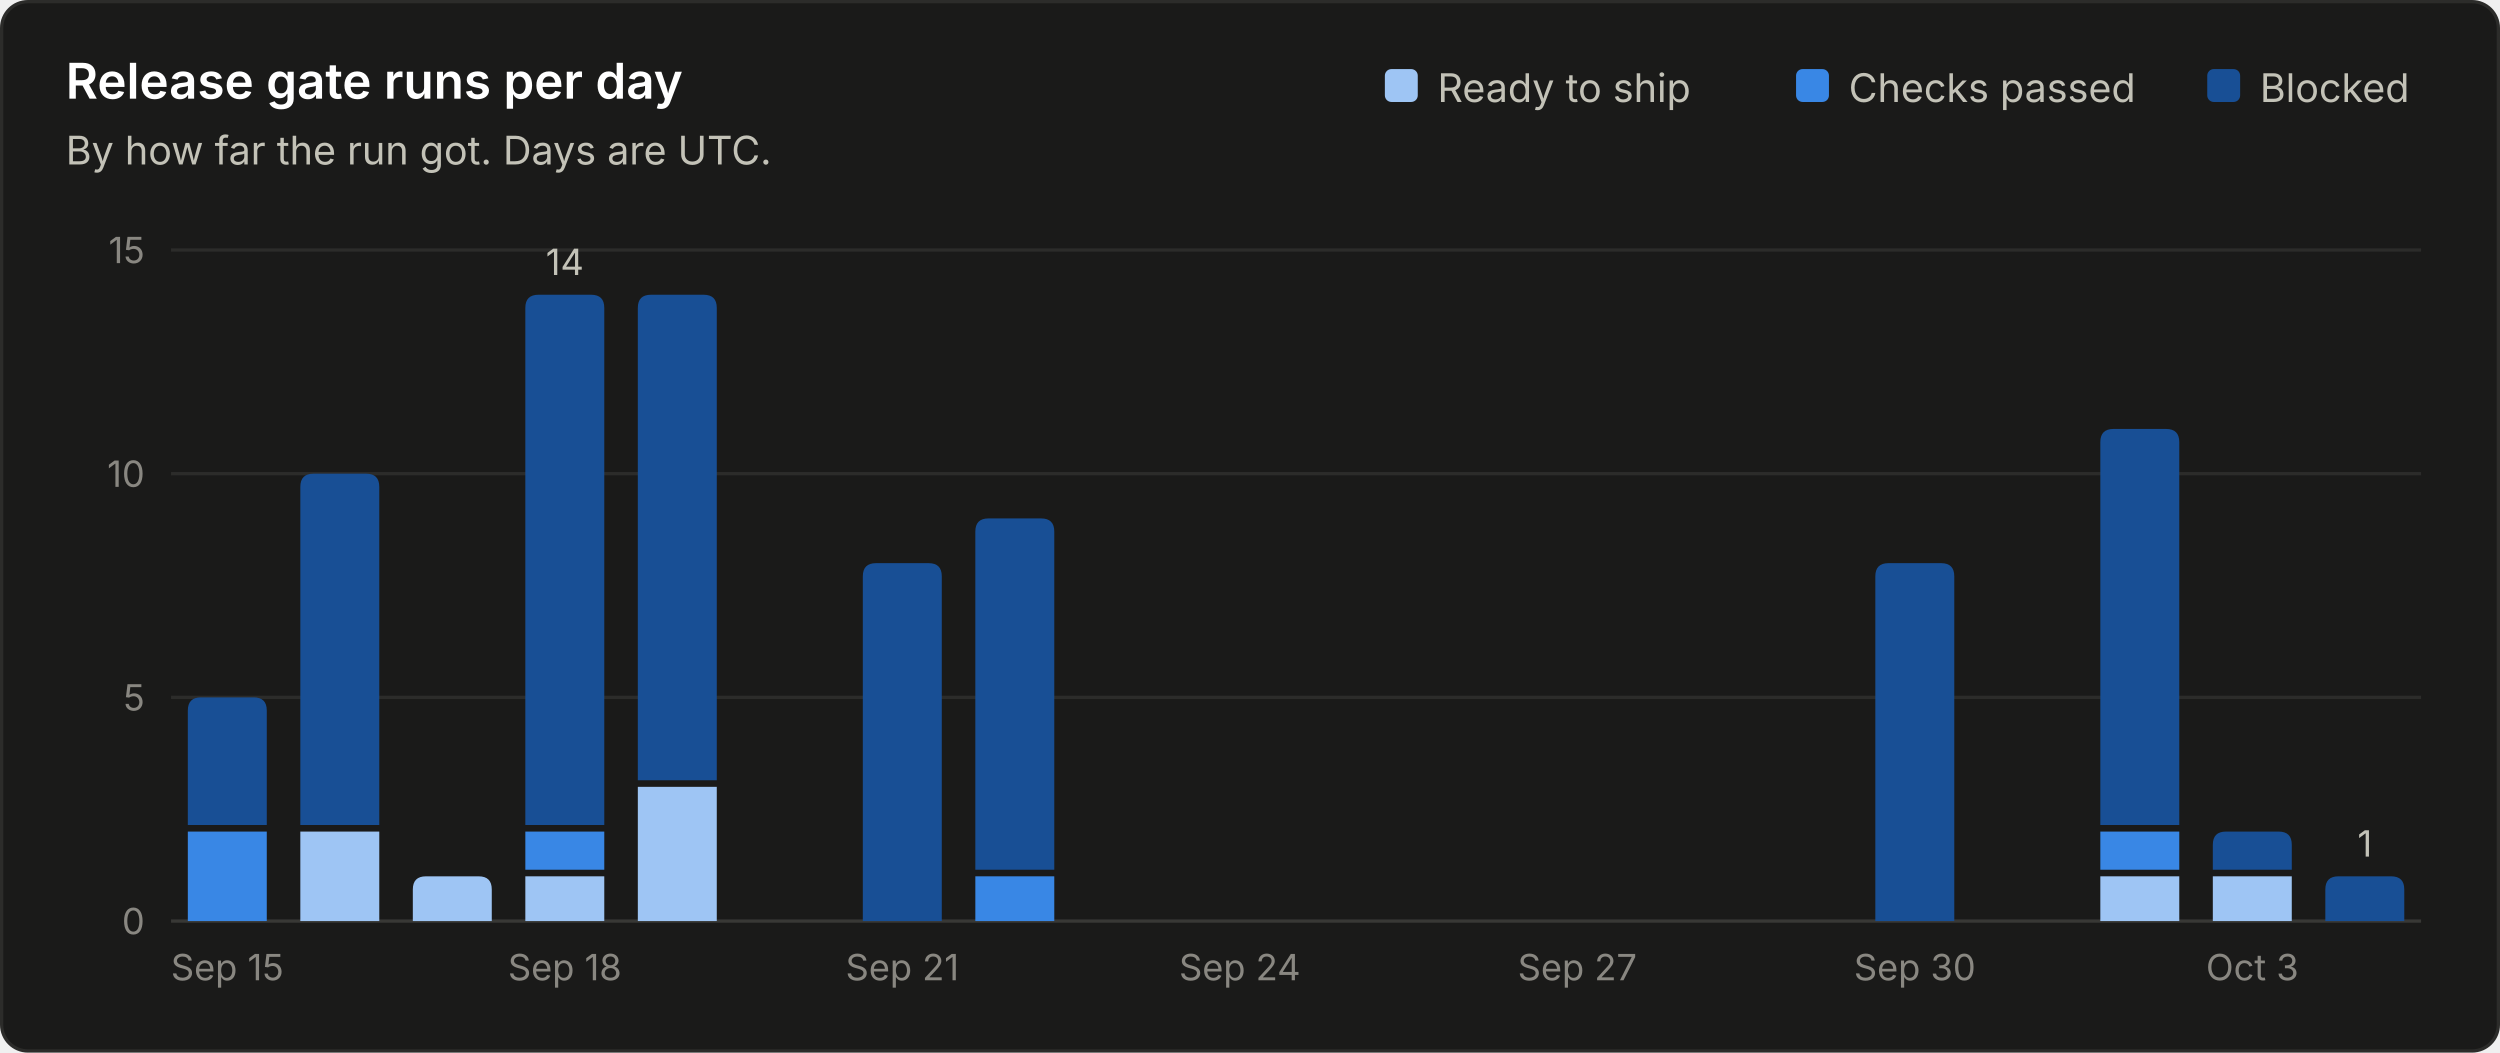
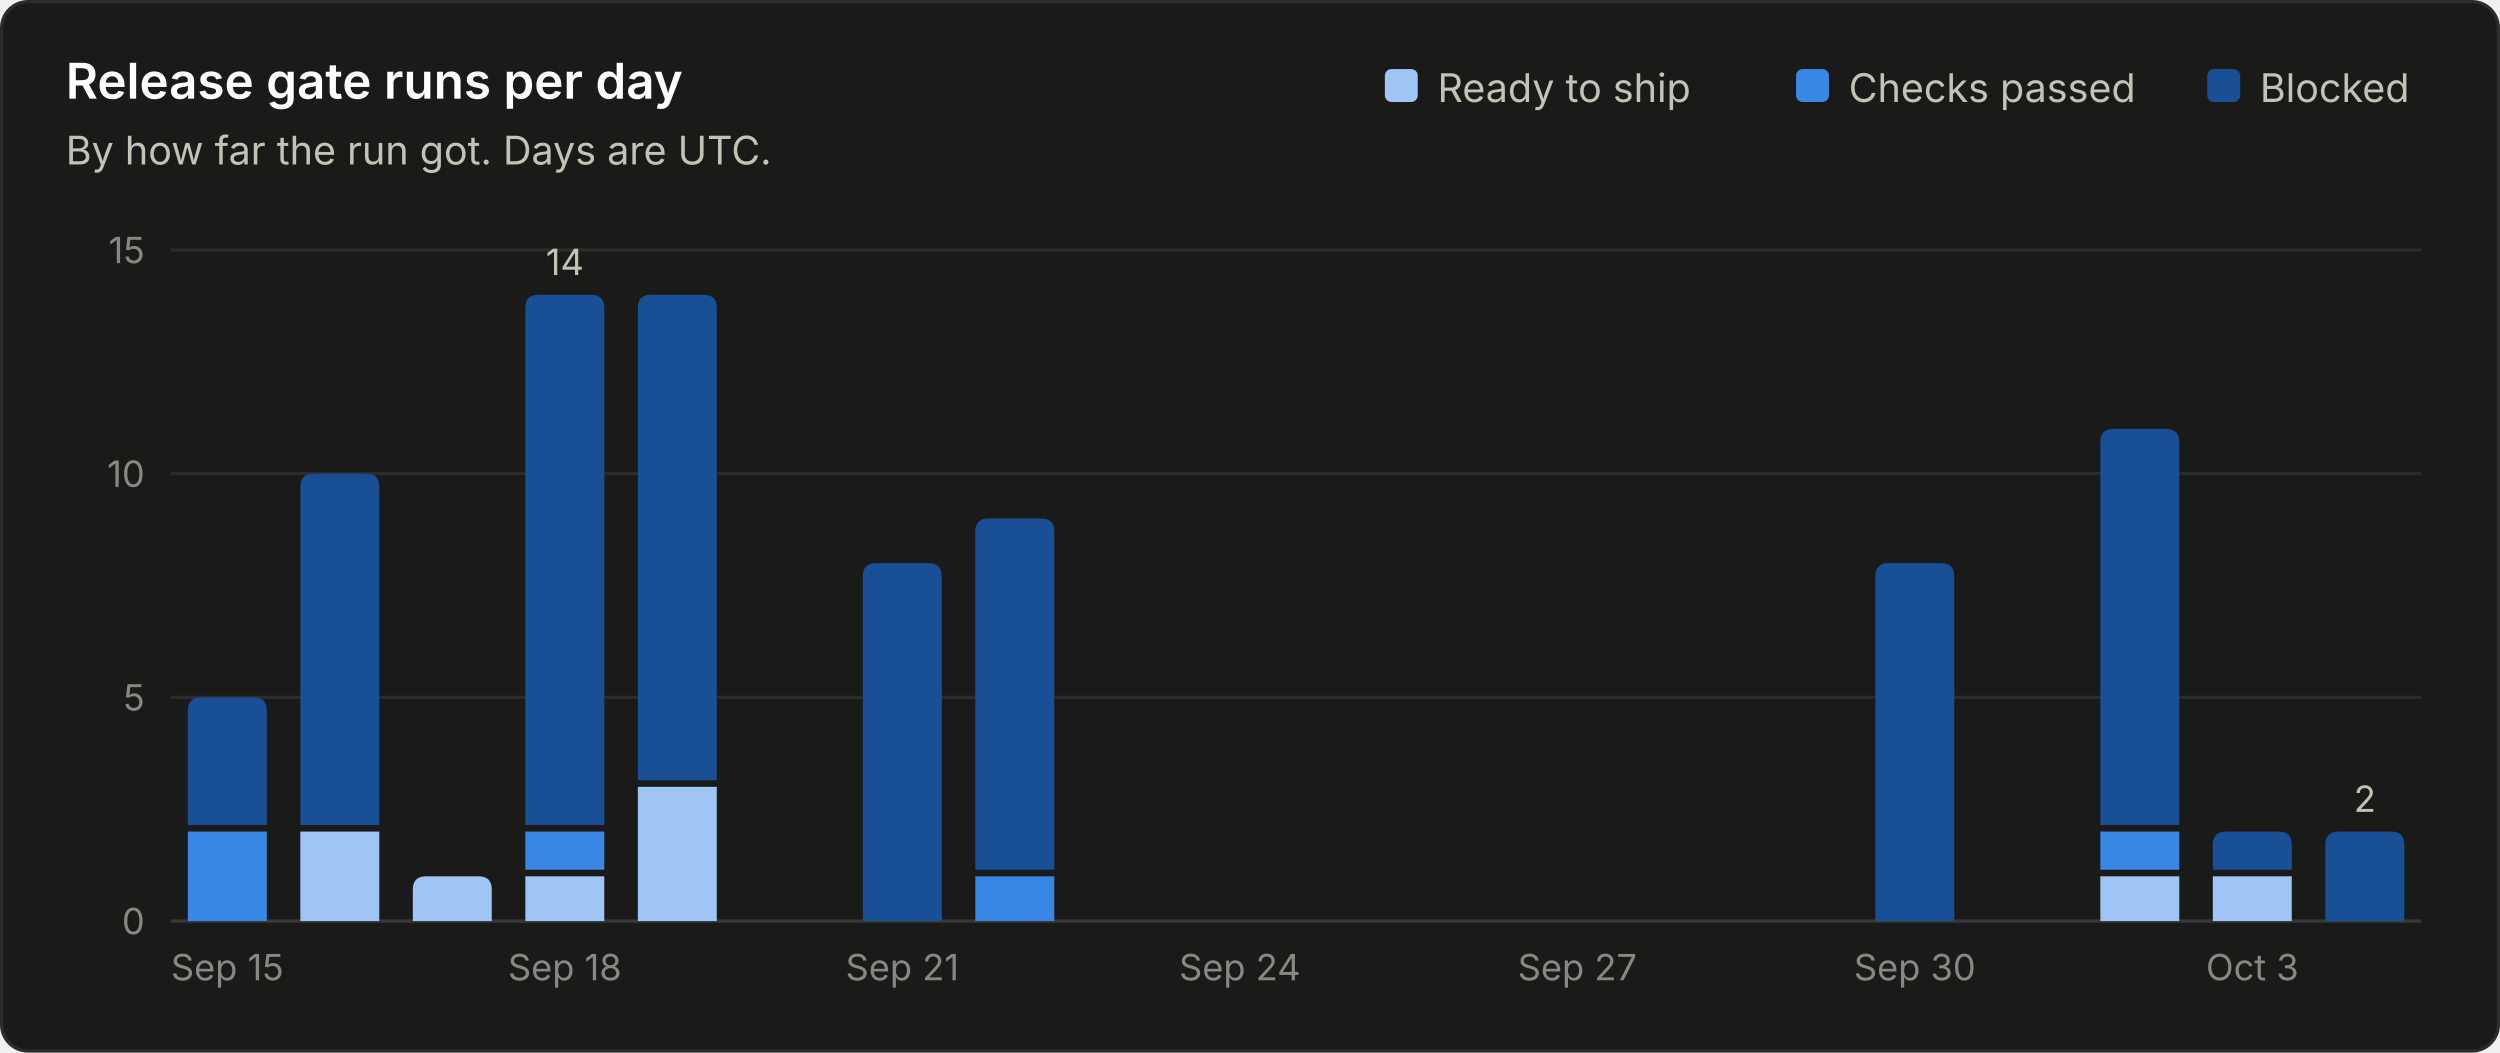
<svg xmlns="http://www.w3.org/2000/svg" viewBox="0 0 760 320" width="760" height="320" role="img" font-family="system-ui, -apple-system, 'Segoe UI', sans-serif">
  <rect x="0.5" y="0.5" width="759" height="319" rx="8" fill="#1a1a19" stroke="#2c2c2a" />
  <text x="20.0" y="30.0" fill="#ffffff" font-size="15" font-weight="600" text-anchor="start">Release gate runs per day</text>
  <text x="20.0" y="50.0" fill="#c3c2b7" font-size="12" font-weight="400" text-anchor="start">By how far the run got. Days are UTC.</text>
  <line x1="52" y1="280.0" x2="736" y2="280.0" stroke="#383835" stroke-width="1" />
  <text x="44.0" y="284.0" fill="#898781" font-size="11" font-weight="400" text-anchor="end">0</text>
  <line x1="52" y1="212.0" x2="736" y2="212.0" stroke="#2c2c2a" stroke-width="1" />
  <text x="44.0" y="216.0" fill="#898781" font-size="11" font-weight="400" text-anchor="end">5</text>
  <line x1="52" y1="144.0" x2="736" y2="144.0" stroke="#2c2c2a" stroke-width="1" />
  <text x="44.0" y="148.0" fill="#898781" font-size="11" font-weight="400" text-anchor="end">10</text>
  <line x1="52" y1="76.0" x2="736" y2="76.0" stroke="#2c2c2a" stroke-width="1" />
  <text x="44.0" y="80.0" fill="#898781" font-size="11" font-weight="400" text-anchor="end">15</text>
  <text x="687.0" y="31.0" fill="#c3c2b7" font-size="12" font-weight="400" text-anchor="start">Blocked</text>
  <rect x="671.0" y="21" width="10" height="10" rx="2" fill="#184f95" />
  <text x="562.0" y="31.0" fill="#c3c2b7" font-size="12" font-weight="400" text-anchor="start">Checks passed</text>
  <rect x="546.0" y="21" width="10" height="10" rx="2" fill="#3987e5" />
  <text x="437.0" y="31.0" fill="#c3c2b7" font-size="12" font-weight="400" text-anchor="start">Ready to ship</text>
  <rect x="421.0" y="21" width="10" height="10" rx="2" fill="#9ec5f4" />
  <path d="M57.1 280.0 V252.8 Q57.1 252.8 57.1 252.8 H81.1 Q81.1 252.8 81.1 252.8 V280.0 Z" fill="#3987e5" />
  <path d="M57.1 250.8 V216.0 Q57.1 212.0 61.1 212.0 H77.1 Q81.1 212.0 81.1 216.0 V250.8 Z" fill="#184f95" />
  <text x="69.1" y="298.0" fill="#898781" font-size="11" font-weight="400" text-anchor="middle">Sep 15</text>
  <path d="M91.3 280.0 V252.8 Q91.3 252.8 91.3 252.8 H115.3 Q115.3 252.8 115.3 252.8 V280.0 Z" fill="#9ec5f4" />
  <path d="M91.3 250.8 V148.0 Q91.3 144.0 95.3 144.0 H111.3 Q115.3 144.0 115.3 148.0 V250.8 Z" fill="#184f95" />
  <path d="M125.5 280.0 V270.4 Q125.5 266.4 129.5 266.4 H145.5 Q149.5 266.4 149.5 270.4 V280.0 Z" fill="#9ec5f4" />
  <path d="M159.7 280.0 V266.4 Q159.7 266.4 159.7 266.4 H183.7 Q183.7 266.4 183.7 266.4 V280.0 Z" fill="#9ec5f4" />
  <path d="M159.7 264.4 V252.8 Q159.7 252.8 159.7 252.8 H183.7 Q183.7 252.8 183.7 252.8 V264.4 Z" fill="#3987e5" />
  <path d="M159.7 250.8 V93.6 Q159.7 89.6 163.7 89.6 H179.7 Q183.7 89.6 183.7 93.6 V250.8 Z" fill="#184f95" />
  <text x="171.7" y="83.6" fill="#c3c2b7" font-size="11" font-weight="400" text-anchor="middle">14</text>
  <text x="171.7" y="298.0" fill="#898781" font-size="11" font-weight="400" text-anchor="middle">Sep 18</text>
  <path d="M193.9 280.0 V239.2 Q193.9 239.2 193.9 239.2 H217.9 Q217.9 239.2 217.9 239.2 V280.0 Z" fill="#9ec5f4" />
  <path d="M193.9 237.2 V93.6 Q193.9 89.6 197.9 89.6 H213.9 Q217.9 89.6 217.9 93.6 V237.2 Z" fill="#184f95" />
  <path d="M262.3 280.0 V175.2 Q262.3 171.2 266.3 171.2 H282.3 Q286.3 171.2 286.3 175.2 V280.0 Z" fill="#184f95" />
  <text x="274.3" y="298.0" fill="#898781" font-size="11" font-weight="400" text-anchor="middle">Sep 21</text>
  <path d="M296.5 280.0 V266.4 Q296.5 266.4 296.5 266.4 H320.5 Q320.5 266.4 320.5 266.4 V280.0 Z" fill="#3987e5" />
  <path d="M296.5 264.4 V161.6 Q296.5 157.6 300.5 157.6 H316.5 Q320.5 157.6 320.5 161.6 V264.4 Z" fill="#184f95" />
  <text x="376.9" y="298.0" fill="#898781" font-size="11" font-weight="400" text-anchor="middle">Sep 24</text>
  <text x="479.5" y="298.0" fill="#898781" font-size="11" font-weight="400" text-anchor="middle">Sep 27</text>
  <path d="M570.1 280.0 V175.2 Q570.1 171.2 574.1 171.2 H590.1 Q594.1 171.2 594.1 175.2 V280.0 Z" fill="#184f95" />
  <text x="582.1" y="298.0" fill="#898781" font-size="11" font-weight="400" text-anchor="middle">Sep 30</text>
  <path d="M638.5 280.0 V266.4 Q638.5 266.4 638.5 266.4 H662.5 Q662.5 266.4 662.5 266.4 V280.0 Z" fill="#9ec5f4" />
  <path d="M638.5 264.4 V252.8 Q638.5 252.8 638.5 252.8 H662.5 Q662.5 252.8 662.5 252.8 V264.4 Z" fill="#3987e5" />
  <path d="M638.5 250.8 V134.4 Q638.5 130.4 642.5 130.4 H658.5 Q662.5 130.4 662.5 134.4 V250.8 Z" fill="#184f95" />
  <path d="M672.7 280.0 V266.4 Q672.7 266.4 672.7 266.4 H696.7 Q696.7 266.4 696.7 266.4 V280.0 Z" fill="#9ec5f4" />
  <path d="M672.7 264.4 V256.8 Q672.7 252.8 676.7 252.8 H692.7 Q696.7 252.8 696.7 256.8 V264.4 Z" fill="#184f95" />
  <text x="684.7" y="298.0" fill="#898781" font-size="11" font-weight="400" text-anchor="middle">Oct 3</text>
-   <path d="M706.9 280.0 V270.4 Q706.9 266.4 710.9 266.4 H726.9 Q730.9 266.4 730.9 270.4 V280.0 Z" fill="#184f95" />
-   <text x="718.9" y="260.4" fill="#c3c2b7" font-size="11" font-weight="400" text-anchor="middle">1</text>
+   <path d="M706.9 280.0 V256.8 Q706.9 252.8 710.9 252.8 H726.9 Q730.9 252.8 730.9 256.8 V280.0 Z" fill="#184f95" />
+   <text x="718.9" y="246.8" fill="#c3c2b7" font-size="11" font-weight="400" text-anchor="middle">2</text>
</svg>
